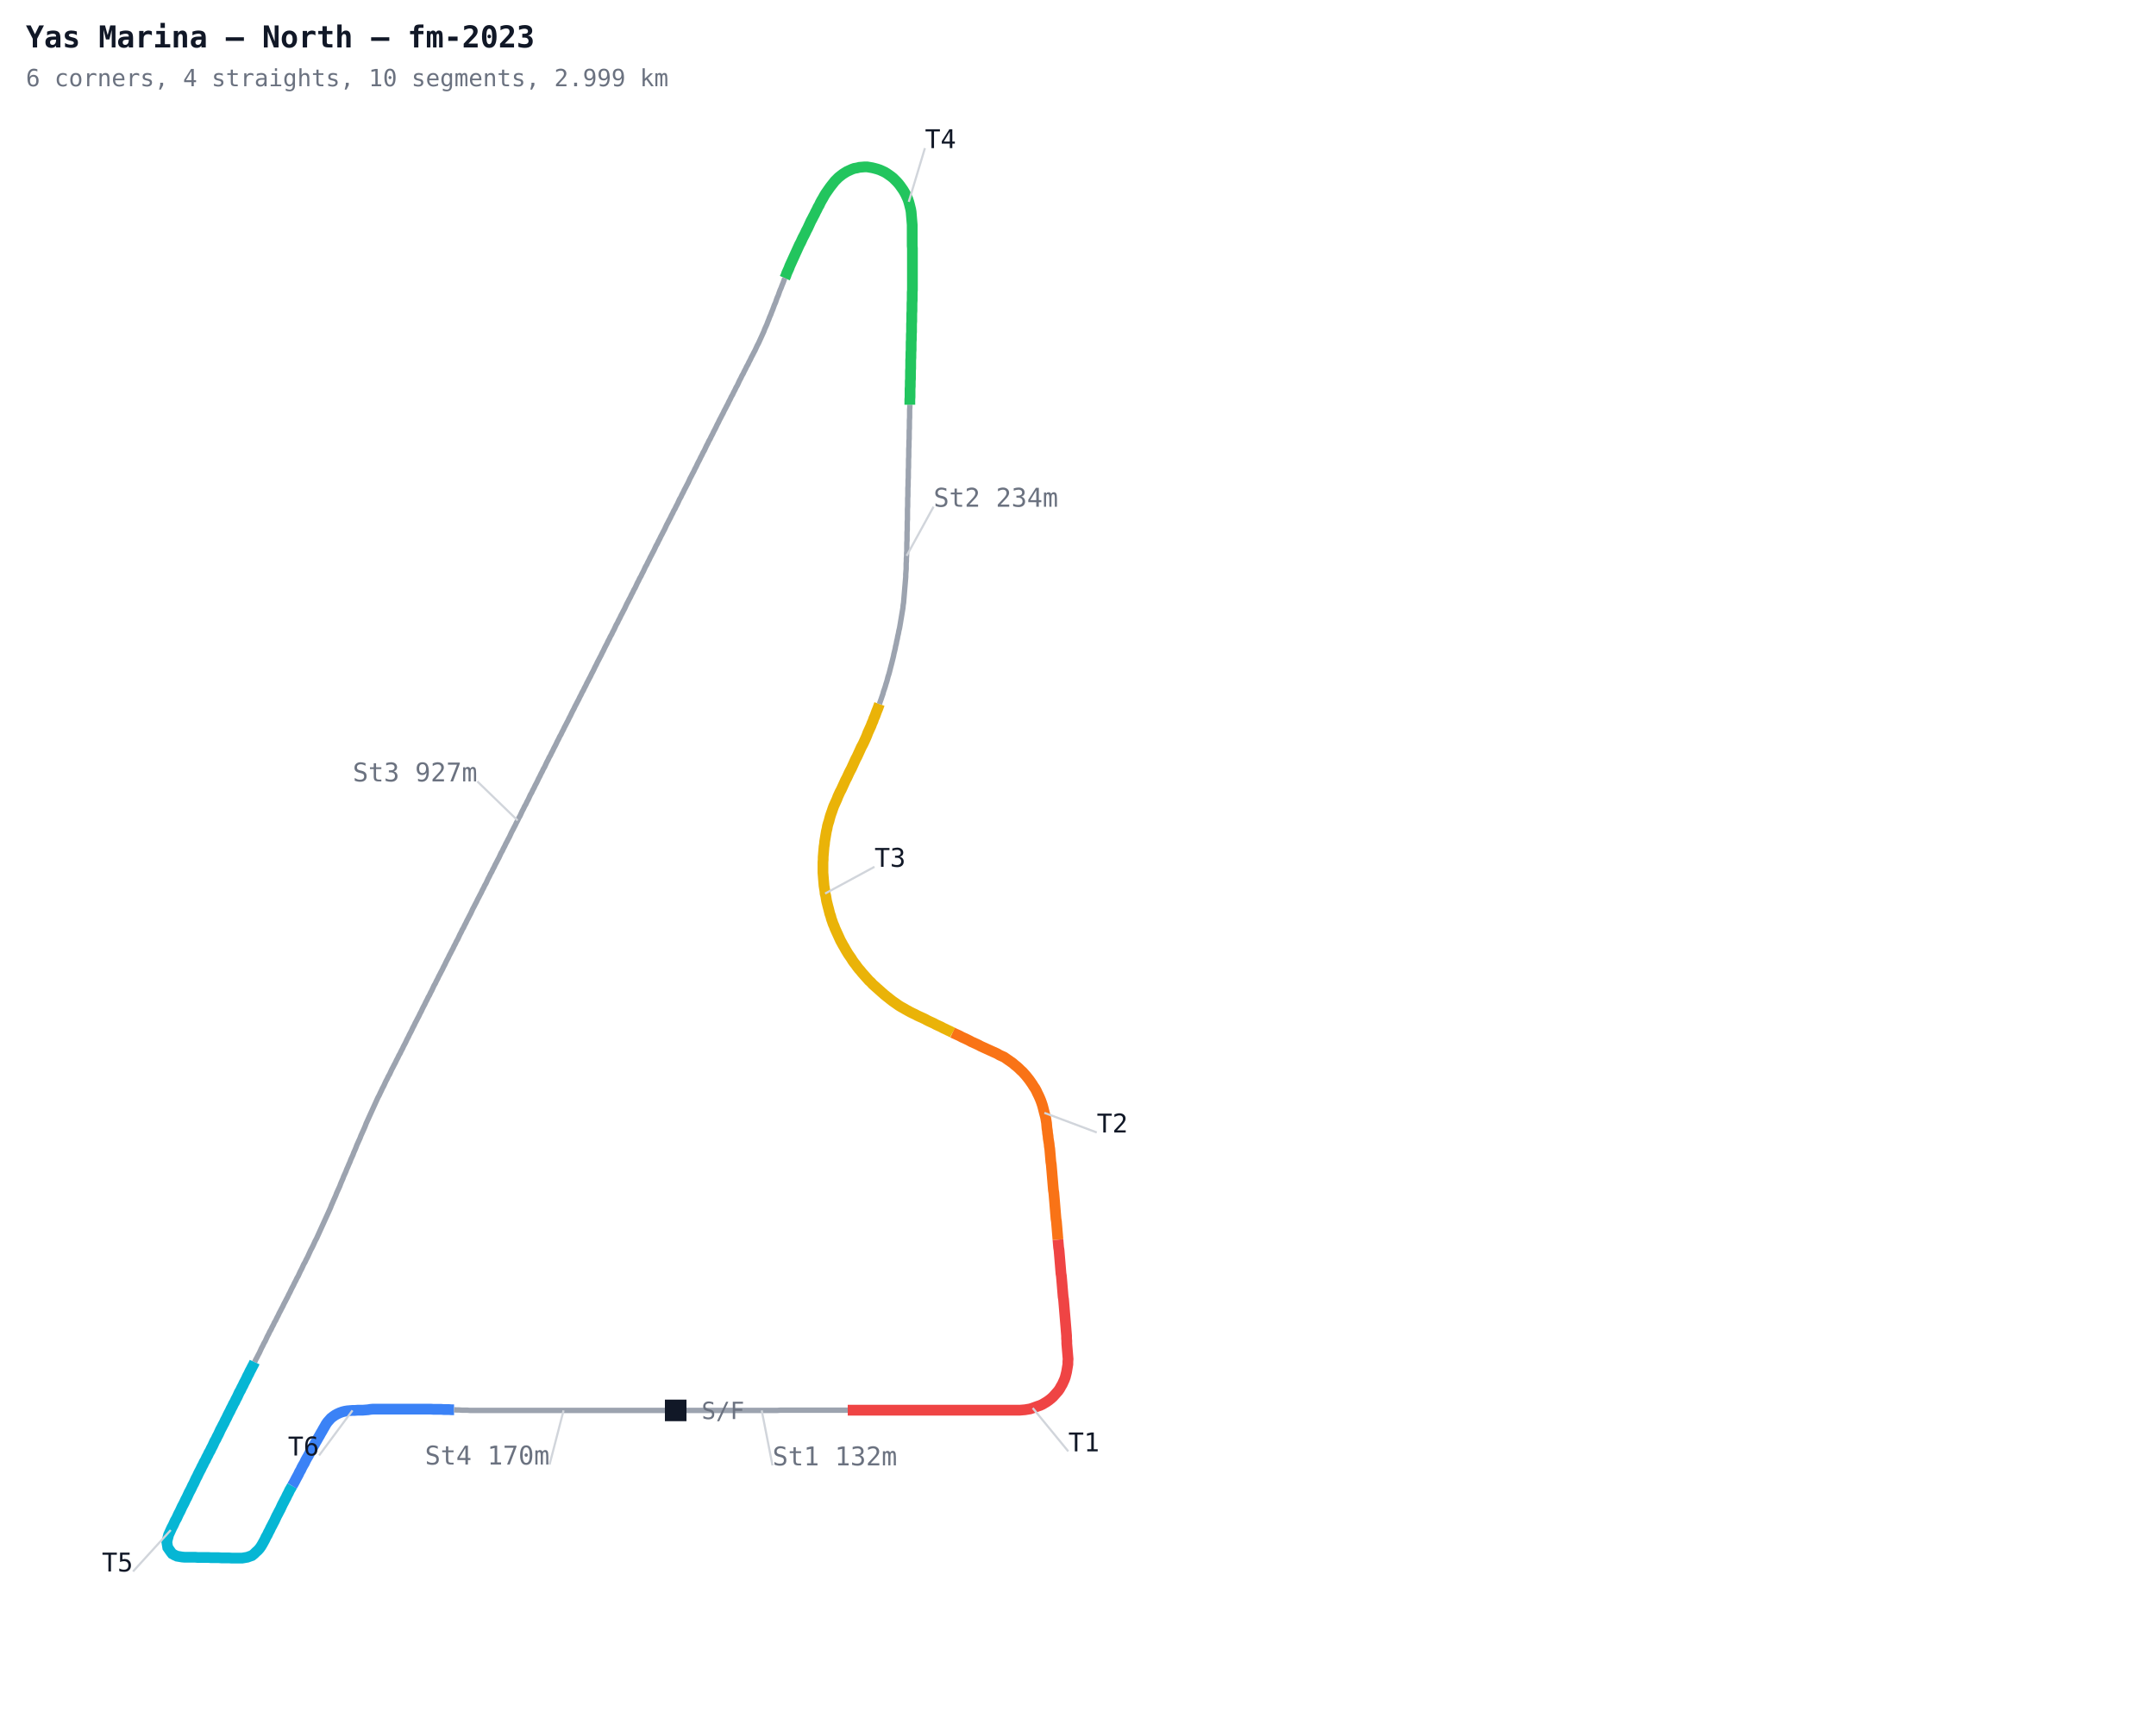
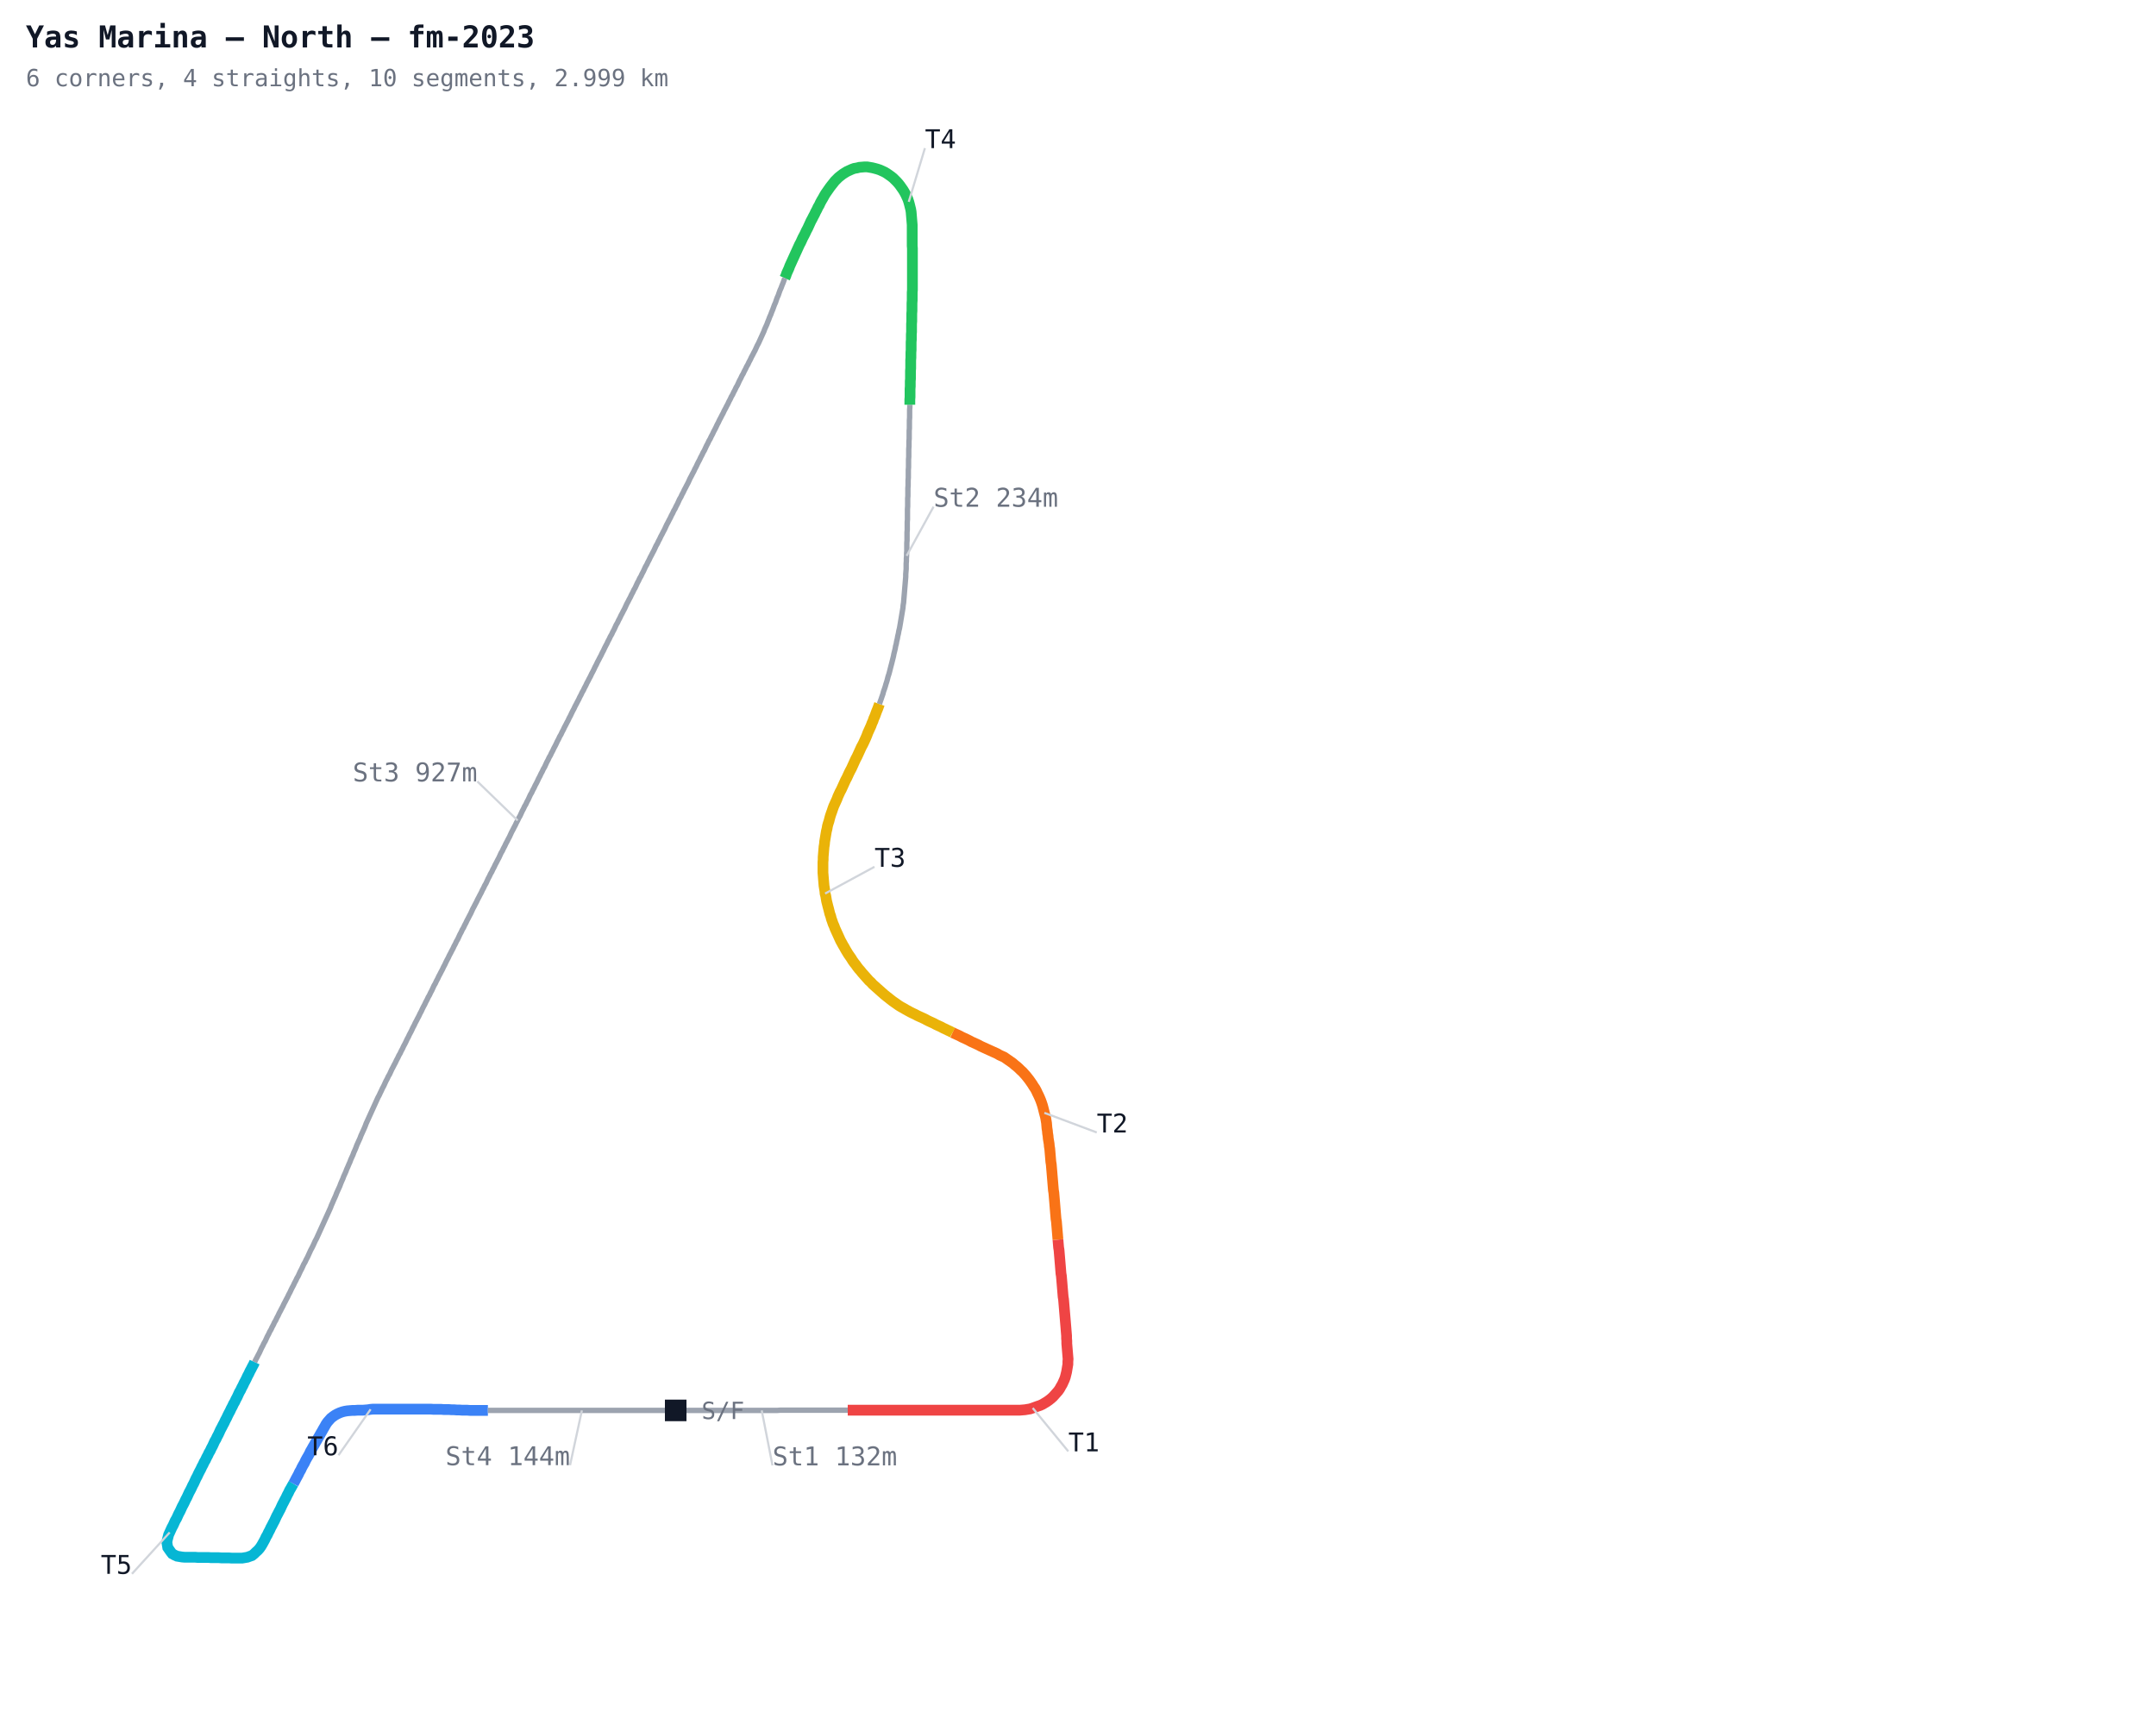
<svg xmlns="http://www.w3.org/2000/svg" width="1000" height="800" viewBox="0 0 1000 800">
  <defs>
    <style>
      .name { font-family: monospace; font-size: 12px; }
      .sector { font-family: monospace; font-size: 12px; fill: #7c3aed; font-weight: bold; }
      .title { font-family: monospace; font-size: 14px; fill: #111827; font-weight: bold; }
      .sub { font-family: monospace; font-size: 11px; fill: #6b7280; }
    </style>
  </defs>
  <rect width="1000" height="800" fill="#ffffff" />
  <polyline fill="none" stroke="#9ca3af" stroke-width="2.5" points="313.4,654.1 314.6,654.1 315.8,654.1 317.0,654.1 318.2,654.1 319.4,654.1 320.7,654.1 321.9,654.1 323.1,654.1 324.3,654.1 325.5,654.1 326.7,654.1 327.9,654.1 329.1,654.1 330.3,654.1 331.5,654.1 332.7,654.1 334.0,654.1 335.2,654.1 336.4,654.1 337.6,654.1 338.8,654.1 340.0,654.1 341.2,654.1 342.4,654.1 343.6,654.1 344.8,654.1 346.0,654.1 347.3,654.1 348.5,654.1 349.7,654.1 350.9,654.1 352.1,654.1 353.3,654.1 354.5,654.1 355.7,654.1 356.9,654.1 358.1,654.1 359.3,654.1 360.6,654.1 361.8,654.0 363.0,654.0 364.2,654.0 365.4,654.0 366.6,654.0 367.8,654.0 369.0,654.0 370.2,654.0 371.4,654.0 372.7,654.0 373.9,654.0 375.1,654.0 376.3,654.0 377.5,654.0 378.7,654.0 379.9,654.0 381.1,654.0 382.3,654.0 383.5,654.0 384.7,654.0 386.0,654.0 387.2,654.0 388.4,654.0 389.6,654.0 390.8,654.0 392.0,654.0 393.2,654.0" />
  <polyline fill="none" stroke="#ef4444" stroke-width="5" points="393.2,654.0 394.4,654.0 395.6,654.0 396.8,654.0 398.0,654.0 399.3,654.0 400.5,654.0 401.7,654.0 402.9,654.0 404.1,654.0 405.3,654.0 406.5,654.0 407.7,654.0 408.9,654.0 410.1,654.0 411.3,654.0 412.6,654.0 413.8,654.0 415.0,654.0 416.2,654.0 417.4,654.0 418.6,654.0 419.8,654.0 421.0,654.0 422.2,654.0 423.4,654.0 424.6,654.0 425.9,654.0 427.1,654.0 428.3,654.0 429.5,654.0 430.7,654.0 431.9,654.0 433.1,654.0 434.3,654.0 435.5,654.0 436.7,654.0 437.9,654.0 439.2,654.0 440.4,654.0 441.6,654.0 442.8,654.0 444.0,654.0 445.2,654.0 446.4,654.0 447.6,654.0 448.8,654.0 450.0,654.0 451.2,654.0 452.5,654.0 453.7,654.0 454.9,654.0 456.1,654.0 457.3,654.0 458.5,654.0 459.7,654.0 460.9,654.0 462.1,654.0 463.3,654.0 464.5,654.0 465.8,654.0 467.0,654.0 468.2,654.0 469.4,654.0 470.6,654.0 471.8,654.0 473.0,654.0 474.2,653.9 475.4,653.8 476.6,653.6 477.8,653.4 479.0,653.0 480.1,652.6 481.2,652.2 482.4,651.8 483.5,651.3 484.5,650.7 485.5,650.1 486.5,649.4 487.5,648.6 488.4,647.8 489.2,646.9 490.0,646.0 490.8,645.1 491.5,644.1 492.1,643.0 492.7,642.0 493.2,640.9 493.7,639.8 494.1,638.7 494.4,637.5 494.7,636.3 494.9,635.1 495.1,633.9 495.3,632.7 495.3,631.5 495.4,630.3 495.3,629.1 495.2,627.9 495.1,626.7 495.0,625.5 494.9,624.3 494.8,623.1 494.8,621.9 494.7,620.7 494.7,619.5 494.6,618.3 494.5,617.1 494.4,615.8 494.3,614.6 494.2,613.4 494.1,612.2 494.0,611.0 493.9,609.8 493.8,608.6 493.7,607.4 493.6,606.2 493.5,605.0 493.4,603.8 493.3,602.6 493.1,601.4 493.0,600.2 492.9,599.0 492.8,597.8 492.7,596.6 492.6,595.4 492.5,594.2 492.4,593.0 492.3,591.8 492.1,590.6 492.0,589.4 491.9,588.1 491.8,586.9 491.7,585.7 491.6,584.5 491.5,583.3 491.4,582.1 491.3,580.9 491.2,579.7 491.0,578.5 490.9,577.3 490.8,576.1 490.7,574.9" />
  <polyline fill="none" stroke="#f97316" stroke-width="5" points="490.7,574.9 490.6,573.7 490.5,572.5 490.4,571.3 490.3,570.1 490.2,568.9 490.1,567.7 490.0,566.5 489.8,565.3 489.7,564.1 489.6,562.9 489.5,561.7 489.4,560.5 489.3,559.2 489.2,558.0 489.1,556.8 489.0,555.6 488.9,554.4 488.8,553.2 488.6,552.0 488.5,550.8 488.4,549.6 488.3,548.4 488.2,547.2 488.1,546.0 488.0,544.8 487.9,543.6 487.8,542.4 487.7,541.2 487.6,540.0 487.4,538.8 487.3,537.6 487.2,536.4 487.1,535.2 487.0,534.0 486.9,532.8 486.7,531.6 486.6,530.4 486.4,529.2 486.2,528.0 486.1,526.8 485.9,525.6 485.8,524.4 485.6,523.2 485.5,522.0 485.4,520.8 485.2,519.6 485.0,518.4 484.7,517.2 484.4,516.1 484.1,514.9 483.8,513.7 483.5,512.6 483.1,511.4 482.7,510.3 482.2,509.1 481.7,508.0 481.2,507.0 480.7,505.9 480.1,504.8 479.4,503.8 478.8,502.8 478.1,501.8 477.4,500.8 476.7,499.9 475.9,498.9 475.1,498.0 474.3,497.1 473.4,496.3 472.5,495.4 471.6,494.6 470.7,493.9 469.8,493.1 468.8,492.4 467.8,491.7 466.8,491.0 465.8,490.3 464.7,489.8 463.6,489.3 462.6,488.7 461.5,488.2 460.4,487.7 459.3,487.2 458.2,486.7 457.1,486.2 456.0,485.7 454.9,485.2 453.8,484.6 452.7,484.1 451.6,483.6 450.5,483.1 449.4,482.5 448.4,482.0 447.3,481.5 446.2,481.0 445.1,480.4 444.0,479.9 442.9,479.4 441.8,478.9" />
  <polyline fill="none" stroke="#eab308" stroke-width="5" points="441.8,478.9 440.7,478.3 439.6,477.8 438.6,477.3 437.5,476.8 436.4,476.2 435.3,475.7 434.2,475.2 433.1,474.6 432.0,474.1 430.9,473.6 429.9,473.1 428.8,472.5 427.7,472.0 426.6,471.5 425.5,471.0 424.4,470.4 423.3,469.9 422.3,469.4 421.2,468.8 420.1,468.2 419.1,467.6 418.0,467.0 417.0,466.4 416.0,465.7 415.0,465.0 414.0,464.3 413.1,463.6 412.1,462.8 411.2,462.1 410.2,461.3 409.3,460.5 408.4,459.7 407.5,458.9 406.6,458.1 405.7,457.3 404.8,456.5 404.0,455.6 403.1,454.8 402.3,453.9 401.5,453.0 400.7,452.1 399.9,451.2 399.1,450.2 398.3,449.3 397.6,448.4 396.9,447.4 396.1,446.4 395.4,445.4 394.8,444.4 394.1,443.4 393.4,442.4 392.8,441.4 392.2,440.4 391.6,439.3 391.0,438.3 390.4,437.2 389.8,436.1 389.3,435.0 388.8,433.9 388.3,432.8 387.8,431.7 387.3,430.6 386.9,429.5 386.4,428.4 386.0,427.2 385.6,426.1 385.3,424.9 384.9,423.8 384.6,422.6 384.3,421.4 384.0,420.3 383.7,419.1 383.4,417.9 383.2,416.7 383.0,415.5 382.7,414.4 382.6,413.2 382.4,412.0 382.2,410.8 382.1,409.6 382.0,408.4 381.9,407.2 381.8,405.9 381.7,404.7 381.7,403.5 381.7,402.3 381.7,401.1 381.7,399.9 381.8,398.7 381.8,397.5 381.9,396.3 382.0,395.1 382.1,393.9 382.2,392.7 382.4,391.5 382.5,390.3 382.7,389.1 382.9,387.9 383.1,386.7 383.3,385.5 383.6,384.3 383.8,383.1 384.1,382.0 384.5,380.8 384.8,379.6 385.1,378.5 385.5,377.3 385.9,376.2 386.3,375.0 386.7,373.9 387.2,372.8 387.7,371.7 388.2,370.6 388.6,369.5 389.1,368.4 389.6,367.3 390.2,366.2 390.7,365.1 391.2,364.0 391.7,362.9 392.2,361.8 392.8,360.7 393.3,359.6 393.8,358.5 394.3,357.5 394.9,356.4 395.4,355.3 395.9,354.2 396.4,353.1 396.9,352.0 397.5,350.9 398.0,349.8 398.5,348.7 399.0,347.6 399.5,346.5 400.1,345.4 400.6,344.4 401.1,343.3 401.6,342.2 402.1,341.0 402.5,339.9 403.0,338.8 403.5,337.7 404.0,336.6 404.4,335.5 404.9,334.4 405.3,333.2 405.8,332.1 406.2,331.0 406.6,329.9 407.1,328.7 407.5,327.6 407.9,326.5" />
  <polyline fill="none" stroke="#9ca3af" stroke-width="2.5" points="407.9,326.5 408.3,325.3 408.7,324.2 409.1,323.0 409.5,321.9 409.8,320.7 410.2,319.6 410.6,318.4 410.9,317.3 411.3,316.1 411.6,315.0 411.9,313.8 412.3,312.6 412.6,311.5 412.9,310.3 413.2,309.1 413.5,308.0 413.8,306.8 414.1,305.6 414.4,304.4 414.6,303.3 414.9,302.1 415.2,300.9 415.4,299.7 415.7,298.6 415.9,297.4 416.2,296.2 416.4,295.0 416.7,293.8 416.9,292.6 417.2,291.4 417.4,290.3 417.6,289.1 417.8,287.9 418.0,286.7 418.2,285.5 418.4,284.3 418.6,283.1 418.8,281.9 418.9,280.7 419.1,279.5 419.2,278.3 419.3,277.1 419.4,275.9 419.5,274.7 419.6,273.5 419.7,272.3 419.8,271.1 419.9,269.9 420.0,268.7 420.1,267.5 420.1,266.3 420.2,265.1 420.3,263.9 420.3,262.6 420.3,261.4 420.4,260.2 420.4,259.0 420.5,257.8 420.5,256.6 420.6,255.4 420.6,254.2 420.6,253.0 420.6,251.8 420.7,250.6 420.7,249.4 420.7,248.1 420.7,246.9 420.8,245.7 420.8,244.5 420.8,243.3 420.8,242.1 420.9,240.9 420.9,239.7 420.9,238.5 420.9,237.3 420.9,236.1 421.0,234.8 421.0,233.6 421.0,232.4 421.0,231.2 421.1,230.0 421.1,228.8 421.1,227.6 421.1,226.4 421.2,225.2 421.2,224.0 421.2,222.8 421.3,221.5 421.3,220.3 421.3,219.1 421.3,217.9 421.4,216.7 421.4,215.5 421.4,214.3 421.4,213.1 421.5,211.9 421.5,210.7 421.5,209.5 421.5,208.3 421.6,207.0 421.6,205.8 421.6,204.6 421.7,203.4 421.7,202.2 421.7,201.0 421.7,199.8 421.8,198.6 421.8,197.4 421.8,196.2 421.8,195.0 421.9,193.7 421.9,192.5 421.9,191.3 421.9,190.1 422.0,188.9 422.0,187.7" />
  <polyline fill="none" stroke="#22c55e" stroke-width="5" points="422.0,187.7 422.0,186.5 422.0,185.3 422.1,184.1 422.1,182.9 422.1,181.7 422.1,180.4 422.2,179.2 422.2,178.0 422.2,176.8 422.3,175.6 422.3,174.4 422.3,173.2 422.3,172.0 422.4,170.8 422.4,169.6 422.4,168.4 422.4,167.1 422.5,165.9 422.5,164.7 422.5,163.5 422.6,162.3 422.6,161.1 422.6,159.9 422.6,158.7 422.7,157.5 422.7,156.3 422.7,155.1 422.8,153.9 422.8,152.6 422.8,151.4 422.8,150.2 422.9,149.0 422.9,147.8 422.9,146.6 422.9,145.4 423.0,144.2 423.0,143.0 423.0,141.8 423.0,140.6 423.1,139.3 423.1,138.1 423.1,136.9 423.1,135.7 423.2,134.5 423.2,133.3 423.2,132.1 423.2,130.9 423.2,129.7 423.2,128.5 423.2,127.3 423.2,126.0 423.2,124.8 423.2,123.6 423.2,122.4 423.2,121.2 423.2,120.0 423.2,118.8 423.2,117.6 423.2,116.4 423.2,115.2 423.1,114.0 423.1,112.8 423.1,111.5 423.1,110.3 423.1,109.1 423.1,107.9 423.1,106.7 423.1,105.5 423.1,104.3 423.0,103.1 422.9,101.9 422.8,100.7 422.7,99.5 422.6,98.3 422.4,97.1 422.1,95.9 421.8,94.7 421.5,93.6 421.1,92.4 420.6,91.3 420.1,90.2 419.5,89.1 418.9,88.1 418.2,87.1 417.5,86.1 416.8,85.2 416.0,84.3 415.1,83.4 414.3,82.6 413.3,81.8 412.3,81.1 411.3,80.4 410.3,79.8 409.2,79.3 408.1,78.8 406.9,78.4 405.8,78.1 404.6,77.8 403.4,77.6 402.2,77.4 401.0,77.4 399.8,77.5 398.6,77.6 397.4,77.9 396.2,78.1 395.1,78.5 394.0,79.0 392.9,79.5 391.9,80.1 390.8,80.8 389.9,81.5 388.9,82.3 388.1,83.1 387.2,84.0 386.5,84.9 385.7,85.9 385.0,86.8 384.3,87.8 383.6,88.8 382.9,89.8 382.3,90.8 381.7,91.9 381.1,92.9 380.5,94.0 380.0,95.1 379.4,96.1 378.9,97.2 378.3,98.3 377.8,99.4 377.2,100.5 376.7,101.5 376.1,102.6 375.6,103.7 375.1,104.8 374.6,105.9 374.0,107.0 373.5,108.1 373.0,109.1 372.4,110.2 371.9,111.3 371.4,112.4 370.8,113.5 370.3,114.6 369.8,115.7 369.3,116.8 368.8,117.9 368.3,119.0 367.8,120.1 367.3,121.2 366.8,122.3 366.3,123.4 365.9,124.5 365.4,125.6 364.9,126.7 364.5,127.9 364.0,129.0" />
  <polyline fill="none" stroke="#9ca3af" stroke-width="2.5" points="364.0,129.0 363.6,130.1 363.2,131.2 362.7,132.4 362.3,133.5 361.8,134.6 361.4,135.7 361.0,136.9 360.5,138.0 360.1,139.1 359.7,140.3 359.2,141.4 358.8,142.5 358.4,143.6 357.9,144.8 357.5,145.9 357.0,147.0 356.6,148.1 356.1,149.3 355.7,150.4 355.2,151.5 354.7,152.6 354.3,153.7 353.8,154.8 353.3,155.9 352.8,157.0 352.3,158.1 351.8,159.2 351.2,160.3 350.7,161.4 350.2,162.5 349.6,163.6 349.1,164.6 348.5,165.7 348.0,166.8 347.4,167.9 346.9,169.0 346.3,170.0 345.8,171.1 345.2,172.2 344.7,173.3 344.1,174.3 343.6,175.4 343.0,176.5 342.5,177.6 342.0,178.7 341.4,179.7 340.9,180.8 340.3,181.9 339.8,183.0 339.2,184.0 338.7,185.1 338.1,186.2 337.6,187.3 337.0,188.4 336.5,189.4 335.9,190.5 335.4,191.6 334.8,192.7 334.3,193.7 333.7,194.8 333.2,195.9 332.6,197.0 332.1,198.1 331.6,199.1 331.0,200.2 330.5,201.3 329.9,202.4 329.4,203.5 328.8,204.5 328.3,205.6 327.7,206.7 327.2,207.8 326.7,208.9 326.1,209.9 325.6,211.0 325.0,212.1 324.5,213.2 323.9,214.3 323.4,215.3 322.9,216.4 322.3,217.5 321.8,218.6 321.2,219.7 320.7,220.7 320.1,221.8 319.6,222.9 319.1,224.0 318.5,225.1 318.0,226.1 317.4,227.2 316.9,228.3 316.3,229.4 315.8,230.5 315.2,231.5 314.7,232.6 314.2,233.7 313.6,234.8 313.1,235.9 312.5,236.9 312.0,238.0 311.4,239.1 310.9,240.2 310.3,241.3 309.8,242.3 309.2,243.4 308.7,244.5 308.2,245.6 307.6,246.7 307.1,247.7 306.5,248.8 306.0,249.9 305.4,251.0 304.9,252.1 304.3,253.1 303.8,254.2 303.3,255.3 302.7,256.4 302.2,257.4 301.6,258.5 301.1,259.6 300.5,260.7 300.0,261.8 299.4,262.8 298.9,263.9 298.4,265.0 297.8,266.1 297.3,267.2 296.7,268.2 296.2,269.3 295.6,270.4 295.1,271.5 294.6,272.6 294.0,273.6 293.5,274.7 292.9,275.8 292.4,276.9 291.8,278.0 291.3,279.0 290.7,280.1 290.2,281.2 289.7,282.3 289.1,283.4 288.6,284.4 288.0,285.5 287.5,286.6 286.9,287.7 286.4,288.8 285.8,289.8 285.3,290.9 284.8,292.0 284.2,293.1 283.7,294.2 283.1,295.2 282.6,296.3 282.0,297.4 281.5,298.5 280.9,299.6 280.4,300.6 279.9,301.7 279.3,302.8 278.8,303.9 278.2,305.0 277.7,306.0 277.1,307.1 276.6,308.2 276.0,309.3 275.5,310.4 275.0,311.4 274.4,312.5 273.9,313.6 273.3,314.7 272.8,315.7 272.2,316.8 271.7,317.9 271.1,319.0 270.6,320.1 270.0,321.1 269.5,322.2 268.9,323.3 268.4,324.4 267.8,325.5 267.3,326.5 266.7,327.6 266.2,328.7 265.6,329.8 265.1,330.8 264.6,331.9 264.0,333.0 263.5,334.1 262.9,335.2 262.4,336.2 261.8,337.3 261.3,338.4 260.7,339.5 260.2,340.6 259.6,341.6 259.1,342.7 258.5,343.8 258.0,344.9 257.5,345.9 256.9,347.0 256.4,348.1 255.8,349.2 255.3,350.3 254.7,351.3 254.2,352.4 253.6,353.5 253.1,354.6 252.6,355.7 252.0,356.7 251.5,357.8 250.9,358.9 250.4,360.0 249.8,361.1 249.3,362.2 248.8,363.2 248.2,364.3 247.7,365.4 247.1,366.5 246.6,367.6 246.0,368.6 245.5,369.7 245.0,370.8 244.4,371.9 243.9,373.0 243.3,374.0 242.8,375.1 242.2,376.2 241.7,377.3 241.2,378.4 240.6,379.4 240.1,380.5 239.5,381.6 239.0,382.7 238.4,383.8 237.9,384.8 237.3,385.9 236.8,387.0 236.3,388.1 235.7,389.2 235.2,390.2 234.6,391.3 234.1,392.4 233.5,393.5 233.0,394.6 232.4,395.6 231.9,396.7 231.4,397.8 230.8,398.9 230.3,399.9 229.7,401.0 229.2,402.1 228.6,403.2 228.1,404.3 227.5,405.3 227.0,406.4 226.4,407.5 225.9,408.6 225.4,409.7 224.8,410.7 224.3,411.8 223.7,412.9 223.2,414.0 222.6,415.1 222.1,416.1 221.5,417.2 221.0,418.3 220.4,419.4 219.9,420.4 219.3,421.5 218.8,422.6 218.3,423.7 217.7,424.8 217.2,425.8 216.6,426.9 216.1,428.0 215.5,429.1 215.0,430.2 214.4,431.2 213.9,432.3 213.3,433.4 212.8,434.5 212.3,435.6 211.7,436.6 211.2,437.7 210.6,438.8 210.1,439.9 209.5,441.0 209.0,442.0 208.4,443.1 207.9,444.2 207.3,445.3 206.8,446.3 206.3,447.4 205.7,448.5 205.2,449.6 204.6,450.7 204.1,451.7 203.5,452.8 203.0,453.9 202.4,455.0 201.9,456.1 201.3,457.1 200.8,458.2 200.3,459.3 199.7,460.4 199.2,461.5 198.6,462.5 198.1,463.6 197.5,464.7 197.0,465.8 196.4,466.9 195.9,467.9 195.4,469.0 194.8,470.1 194.3,471.2 193.7,472.3 193.2,473.3 192.6,474.4 192.1,475.5 191.5,476.6 191.0,477.7 190.5,478.7 189.9,479.8 189.4,480.9 188.8,482.0 188.3,483.1 187.8,484.1 187.2,485.2 186.7,486.3 186.1,487.4 185.6,488.5 185.0,489.5 184.5,490.6 183.9,491.7 183.4,492.8 182.8,493.9 182.3,494.9 181.7,496.0 181.2,497.1 180.7,498.2 180.1,499.2 179.6,500.3 179.0,501.4 178.5,502.5 178.0,503.6 177.4,504.7 176.9,505.8 176.4,506.8 175.9,507.9 175.3,509.0 174.8,510.1 174.3,511.2 173.8,512.3 173.3,513.4 172.8,514.5 172.3,515.6 171.8,516.7 171.3,517.8 170.8,518.9 170.3,520.0 169.8,521.1 169.4,522.2 168.9,523.4 168.4,524.5 167.9,525.6 167.4,526.7 167.0,527.8 166.5,528.9 166.0,530.0 165.5,531.1 165.1,532.2 164.6,533.4 164.1,534.5 163.7,535.6 163.2,536.7 162.7,537.8 162.3,538.9 161.8,540.0 161.3,541.2 160.8,542.3 160.4,543.4 159.9,544.5 159.4,545.6 159.0,546.7 158.5,547.8 158.0,549.0 157.6,550.1 157.1,551.2 156.6,552.3 156.1,553.4 155.7,554.5 155.2,555.6 154.7,556.7 154.2,557.9 153.7,559.0 153.3,560.1 152.8,561.2 152.3,562.3 151.8,563.4 151.3,564.5 150.8,565.6 150.3,566.7 149.8,567.8 149.3,568.9 148.8,570.0 148.3,571.1 147.8,572.2 147.3,573.3 146.8,574.4 146.2,575.5 145.7,576.6 145.2,577.7 144.7,578.7 144.1,579.8 143.6,580.9 143.1,582.0 142.6,583.1 142.0,584.2 141.5,585.3 140.9,586.3 140.4,587.4 139.9,588.5 139.3,589.6 138.8,590.7 138.3,591.8 137.7,592.8 137.2,593.9 136.6,595.0 136.1,596.1 135.5,597.2 135.0,598.2 134.5,599.3 133.9,600.4 133.4,601.5 132.8,602.6 132.3,603.6 131.7,604.7 131.2,605.8 130.6,606.9 130.1,607.9 129.5,609.0 129.0,610.1 128.4,611.2 127.9,612.3 127.3,613.3 126.8,614.4 126.2,615.5 125.7,616.6 125.1,617.6 124.6,618.7 124.0,619.8 123.5,620.9 123.0,622.0 122.4,623.0 121.9,624.1 121.3,625.2 120.8,626.3 120.3,627.4 119.7,628.5 119.2,629.5 118.6,630.6 118.1,631.7" />
-   <polyline fill="none" stroke="#06b6d4" stroke-width="5" points="118.1,631.7 117.6,632.8 117.0,633.9 116.5,634.9 115.9,636.0 115.4,637.1 114.8,638.2 114.3,639.3 113.8,640.3 113.2,641.4 112.7,642.5 112.1,643.6 111.6,644.7 111.0,645.7 110.5,646.8 110.0,647.9 109.4,649.0 108.9,650.1 108.3,651.1 107.8,652.2 107.2,653.3 106.7,654.4 106.1,655.5 105.6,656.5 105.1,657.6 104.5,658.7 104.0,659.8 103.4,660.9 102.9,661.9 102.3,663.0 101.8,664.1 101.3,665.2 100.7,666.3 100.2,667.4 99.6,668.4 99.1,669.5 98.6,670.6 98.0,671.7 97.5,672.8 96.9,673.8 96.4,674.9 95.8,676.0 95.3,677.1 94.7,678.1 94.2,679.2 93.6,680.3 93.1,681.4 92.5,682.5 92.0,683.5 91.5,684.6 90.9,685.7 90.4,686.8 89.9,687.9 89.3,689.0 88.8,690.1 88.3,691.1 87.7,692.2 87.2,693.3 86.7,694.4 86.1,695.5 85.6,696.6 85.1,697.6 84.5,698.7 84.0,699.8 83.5,700.9 82.9,702.0 82.4,703.1 81.9,704.2 81.3,705.2 80.8,706.3 80.3,707.4 79.7,708.5 79.2,709.6 78.7,710.7 78.2,711.8 77.9,713.0 77.6,714.1 77.4,715.3 77.6,716.5 77.8,717.7 78.5,718.7 79.2,719.7 79.9,720.6 81.0,721.2 82.1,721.7 83.3,721.9 84.5,722.1 85.7,722.2 86.9,722.2 88.1,722.2 89.3,722.2 90.5,722.2 91.7,722.3 92.9,722.3 94.1,722.3 95.4,722.3 96.6,722.3 97.8,722.4 99.0,722.4 100.2,722.4 101.4,722.4 102.6,722.5 103.8,722.5 105.0,722.5 106.2,722.5 107.4,722.6 108.7,722.6 109.9,722.6 111.1,722.6 112.3,722.6 113.5,722.4 114.7,722.2 115.8,721.8 116.9,721.4 117.9,720.6 118.7,719.8 119.6,719.0 120.4,718.1 121.1,717.1 121.7,716.1 122.3,715.0 122.9,713.9 123.4,712.8 124.0,711.8 124.5,710.7 125.1,709.6 125.6,708.5 126.2,707.4 126.7,706.4 127.3,705.3 127.8,704.2 128.3,703.1 128.9,702.0 129.4,701.0 130.0,699.9 130.5,698.8 131.0,697.7 131.6,696.6 132.1,695.6 132.7,694.5 133.2,693.4 133.8,692.3 134.3,691.2 134.9,690.2 135.5,689.1" />
-   <polyline fill="none" stroke="#3b82f6" stroke-width="5" points="135.5,689.1 136.1,688.1 136.7,687.0 137.2,686.0 137.8,684.9 138.4,683.8 138.9,682.7 139.5,681.7 140.0,680.6 140.6,679.5 141.2,678.5 141.7,677.4 142.3,676.3 142.9,675.3 143.5,674.2 144.0,673.1 144.6,672.1 145.2,671.0 145.8,670.0 146.4,668.9 147.0,667.9 147.6,666.8 148.2,665.8 148.8,664.7 149.4,663.7 150.0,662.6 150.6,661.6 151.2,660.5 151.9,659.5 152.7,658.6 153.5,657.7 154.4,657.0 155.4,656.3 156.5,655.7 157.6,655.2 158.7,654.8 159.9,654.5 161.1,654.3 162.3,654.2 163.5,654.1 164.7,654.1 165.9,654.0 167.1,654.0 168.3,654.0 169.5,653.9 170.7,653.8 171.9,653.6 173.1,653.5 174.4,653.5 175.6,653.5 176.8,653.5 178.0,653.5 179.2,653.5 180.4,653.5 181.6,653.5 182.8,653.5 184.0,653.5 185.2,653.5 186.4,653.5 187.7,653.5 188.9,653.5 190.1,653.5 191.3,653.5 192.5,653.5 193.7,653.5 194.9,653.5 196.1,653.5 197.3,653.5 198.5,653.5 199.7,653.5 201.0,653.6 202.2,653.6 203.4,653.6 204.6,653.6 205.8,653.7 207.0,653.7 208.2,653.7 209.4,653.8 210.6,653.8" />
-   <polyline fill="none" stroke="#9ca3af" stroke-width="2.5" points="210.6,653.8 211.8,653.9 213.0,653.9 214.3,654.0 215.5,654.0 216.7,654.0 217.9,654.1 219.1,654.1 220.3,654.1 221.5,654.1 222.7,654.1 223.9,654.1 225.1,654.1 226.3,654.1 227.5,654.1 228.8,654.1 230.0,654.1 231.2,654.1 232.4,654.1 233.6,654.1 234.8,654.1 236.0,654.1 237.2,654.1 238.4,654.1 239.6,654.1 240.8,654.1 242.1,654.1 243.3,654.1 244.5,654.1 245.7,654.1 246.9,654.1 248.1,654.1 249.3,654.1 250.5,654.1 251.7,654.1 252.9,654.1 254.1,654.1 255.4,654.1 256.6,654.1 257.8,654.1 259.0,654.1 260.2,654.1 261.4,654.1 262.6,654.1 263.8,654.1 265.0,654.1 266.2,654.1 267.5,654.1 268.7,654.1 269.9,654.1 271.1,654.1 272.3,654.1 273.5,654.1 274.7,654.1 275.9,654.1 277.1,654.1 278.3,654.1 279.5,654.1 280.8,654.1 282.0,654.1 283.2,654.1 284.4,654.1 285.6,654.1 286.8,654.1 288.0,654.1 289.2,654.1 290.4,654.1 291.6,654.1 292.8,654.1 294.1,654.1 295.3,654.1 296.5,654.1 297.7,654.1 298.9,654.1 300.1,654.1 301.3,654.1 302.5,654.1 303.7,654.1 304.9,654.1 306.1,654.1 307.4,654.1 308.6,654.1 309.8,654.1 311.0,654.1 312.2,654.1" />
+   <polyline fill="none" stroke="#06b6d4" stroke-width="5" points="118.1,631.7 117.6,632.8 117.0,633.9 116.5,634.9 115.9,636.0 115.4,637.1 114.8,638.2 114.3,639.3 113.8,640.3 113.2,641.4 112.7,642.5 112.1,643.6 111.6,644.7 111.0,645.7 110.5,646.8 110.0,647.9 109.4,649.0 108.9,650.1 108.3,651.1 107.8,652.2 107.2,653.3 106.7,654.4 106.1,655.5 105.6,656.5 105.1,657.6 104.5,658.7 104.0,659.8 103.4,660.9 102.9,661.9 102.3,663.0 101.8,664.1 101.3,665.2 100.7,666.3 100.2,667.4 99.6,668.4 99.1,669.5 98.6,670.6 98.0,671.7 97.5,672.8 96.9,673.8 96.4,674.9 95.8,676.0 95.3,677.1 94.7,678.1 94.2,679.2 93.6,680.3 93.1,681.4 92.5,682.5 92.0,683.5 91.5,684.6 90.9,685.7 90.4,686.8 89.9,687.9 89.3,689.0 88.8,690.1 88.3,691.1 87.7,692.2 87.2,693.3 86.7,694.4 86.1,695.5 85.6,696.6 85.1,697.6 84.5,698.7 84.0,699.8 83.5,700.9 82.9,702.0 82.4,703.1 81.9,704.2 81.3,705.2 80.8,706.3 80.3,707.4 79.7,708.5 79.2,709.6 78.7,710.7 78.2,711.8 77.9,713.0 77.6,714.1 77.4,715.3 77.6,716.5 77.8,717.7 78.5,718.7 79.2,719.7 79.9,720.6 81.0,721.2 82.1,721.7 83.3,721.9 84.5,722.1 85.7,722.2 86.9,722.2 88.1,722.2 89.3,722.2 90.5,722.2 91.7,722.3 92.9,722.3 94.1,722.3 95.4,722.3 96.6,722.3 97.8,722.4 99.0,722.4 100.2,722.4 101.4,722.4 102.6,722.5 103.8,722.5 105.0,722.5 106.2,722.5 107.4,722.6 108.7,722.6 109.9,722.6 111.1,722.6 112.3,722.6 113.5,722.4 114.7,722.2 115.8,721.8 116.9,721.4 117.9,720.6 118.7,719.8 119.6,719.0 120.4,718.1 121.1,717.1 121.7,716.1 122.3,715.0 122.9,713.9 123.4,712.8 124.0,711.8 124.5,710.7 125.1,709.6 125.6,708.5 126.2,707.4 126.7,706.4 127.3,705.3 127.8,704.2 128.3,703.1 128.9,702.0 129.4,701.0 130.0,699.9 130.5,698.8 131.0,697.7 131.6,696.6 132.1,695.6 132.7,694.5 133.2,693.4 133.8,692.3 134.3,691.2 134.9,690.2 135.5,689.1 136.1,688.1" />
+   <polyline fill="none" stroke="#3b82f6" stroke-width="5" points="136.1,688.1 136.7,687.0 137.2,686.0 137.8,684.9 138.4,683.8 138.9,682.7 139.5,681.7 140.0,680.6 140.6,679.5 141.2,678.5 141.7,677.4 142.3,676.3 142.9,675.3 143.5,674.2 144.0,673.1 144.6,672.1 145.2,671.0 145.8,670.0 146.4,668.9 147.0,667.9 147.6,666.8 148.2,665.8 148.8,664.7 149.4,663.7 150.0,662.6 150.6,661.6 151.2,660.5 151.9,659.5 152.7,658.6 153.5,657.7 154.4,657.0 155.4,656.3 156.5,655.7 157.6,655.2 158.7,654.8 159.9,654.5 161.1,654.3 162.3,654.2 163.5,654.1 164.7,654.1 165.9,654.0 167.1,654.0 168.3,654.0 169.5,653.9 170.7,653.8 171.9,653.6 173.1,653.5 174.4,653.5 175.6,653.5 176.8,653.5 178.0,653.5 179.2,653.5 180.4,653.5 181.6,653.5 182.8,653.5 184.0,653.5 185.2,653.5 186.4,653.5 187.7,653.5 188.9,653.5 190.1,653.5 191.3,653.5 192.5,653.5 193.7,653.5 194.9,653.5 196.1,653.5 197.3,653.5 198.5,653.5 199.7,653.5 201.0,653.6 202.2,653.6 203.4,653.6 204.6,653.6 205.8,653.7 207.0,653.7 208.2,653.7 209.4,653.8 210.6,653.8 211.8,653.9 213.0,653.9 214.3,654.0 215.5,654.0 216.7,654.0 217.9,654.1 219.1,654.1 220.3,654.1 221.5,654.1 222.7,654.1 223.9,654.1 225.1,654.1 226.3,654.1" />
+   <polyline fill="none" stroke="#9ca3af" stroke-width="2.5" points="226.3,654.1 227.5,654.1 228.8,654.1 230.0,654.1 231.2,654.1 232.4,654.1 233.6,654.1 234.8,654.1 236.0,654.1 237.2,654.1 238.4,654.1 239.6,654.1 240.8,654.1 242.1,654.1 243.3,654.1 244.5,654.1 245.7,654.1 246.9,654.1 248.1,654.1 249.3,654.1 250.5,654.1 251.7,654.1 252.9,654.1 254.1,654.1 255.4,654.1 256.6,654.1 257.8,654.1 259.0,654.1 260.2,654.1 261.4,654.1 262.6,654.1 263.8,654.1 265.0,654.1 266.2,654.1 267.5,654.1 268.7,654.1 269.9,654.1 271.1,654.1 272.3,654.1 273.5,654.1 274.7,654.1 275.9,654.1 277.1,654.1 278.3,654.1 279.5,654.1 280.8,654.1 282.0,654.1 283.2,654.1 284.4,654.1 285.6,654.1 286.8,654.1 288.0,654.1 289.2,654.1 290.4,654.1 291.6,654.1 292.8,654.1 294.1,654.1 295.3,654.1 296.5,654.1 297.7,654.1 298.9,654.1 300.1,654.1 301.3,654.1 302.5,654.1 303.7,654.1 304.9,654.1 306.1,654.1 307.4,654.1 308.6,654.1 309.8,654.1 311.0,654.1 312.2,654.1" />
  <line x1="353.3" y1="654.1" x2="358.3" y2="679.6" stroke="#d1d5db" stroke-width="1" />
  <text x="358.3" y="679.6" text-anchor="start" class="name" fill="#6b7280">St1 132m</text>
  <line x1="479.0" y1="653.0" x2="495.5" y2="673.1" stroke="#d1d5db" stroke-width="1" />
  <text x="495.5" y="673.1" text-anchor="start" class="name" fill="#111827">T1</text>
  <line x1="484.4" y1="516.1" x2="508.7" y2="525.2" stroke="#d1d5db" stroke-width="1" />
  <text x="508.7" y="525.2" text-anchor="start" class="name" fill="#111827">T2</text>
  <line x1="382.7" y1="414.4" x2="405.6" y2="402.0" stroke="#d1d5db" stroke-width="1" />
  <text x="405.6" y="402.0" text-anchor="start" class="name" fill="#111827">T3</text>
  <line x1="420.5" y1="257.8" x2="433.0" y2="235.0" stroke="#d1d5db" stroke-width="1" />
  <text x="433.0" y="235.0" text-anchor="start" class="name" fill="#6b7280">St2 234m</text>
  <line x1="421.5" y1="93.6" x2="429.0" y2="68.7" stroke="#d1d5db" stroke-width="1" />
  <text x="429.0" y="68.7" text-anchor="start" class="name" fill="#111827">T4</text>
  <line x1="240.1" y1="380.5" x2="221.4" y2="362.4" stroke="#d1d5db" stroke-width="1" />
  <text x="221.4" y="362.4" text-anchor="end" class="name" fill="#6b7280">St3 927m</text>
-   <line x1="79.2" y1="709.6" x2="61.7" y2="728.8" stroke="#d1d5db" stroke-width="1" />
-   <text x="61.7" y="728.8" text-anchor="end" class="name" fill="#111827">T5</text>
-   <line x1="163.5" y1="654.1" x2="148.0" y2="675.0" stroke="#d1d5db" stroke-width="1" />
-   <text x="148.0" y="675.0" text-anchor="end" class="name" fill="#111827">T6</text>
-   <line x1="261.4" y1="654.1" x2="254.9" y2="679.2" stroke="#d1d5db" stroke-width="1" />
-   <text x="254.9" y="679.2" text-anchor="end" class="name" fill="#6b7280">St4 170m</text>
+   <line x1="78.7" y1="710.7" x2="61.2" y2="729.9" stroke="#d1d5db" stroke-width="1" />
+   <text x="61.2" y="729.9" text-anchor="end" class="name" fill="#111827">T5</text>
+   <line x1="171.9" y1="653.6" x2="157.0" y2="674.9" stroke="#d1d5db" stroke-width="1" />
+   <text x="157.0" y="674.9" text-anchor="end" class="name" fill="#111827">T6</text>
+   <line x1="269.9" y1="654.1" x2="264.4" y2="679.5" stroke="#d1d5db" stroke-width="1" />
+   <text x="264.4" y="679.5" text-anchor="end" class="name" fill="#6b7280">St4 144m</text>
  <rect x="308.4" y="649.1" width="10" height="10" fill="#111827" />
  <text x="325.4" y="658.1" class="sub">S/F</text>
  <text class="title" x="12" y="22">Yas Marina — North — fm-2023</text>
  <text class="sub" x="12" y="40">6 corners, 4 straights, 10 segments, 2.999 km</text>
</svg>
